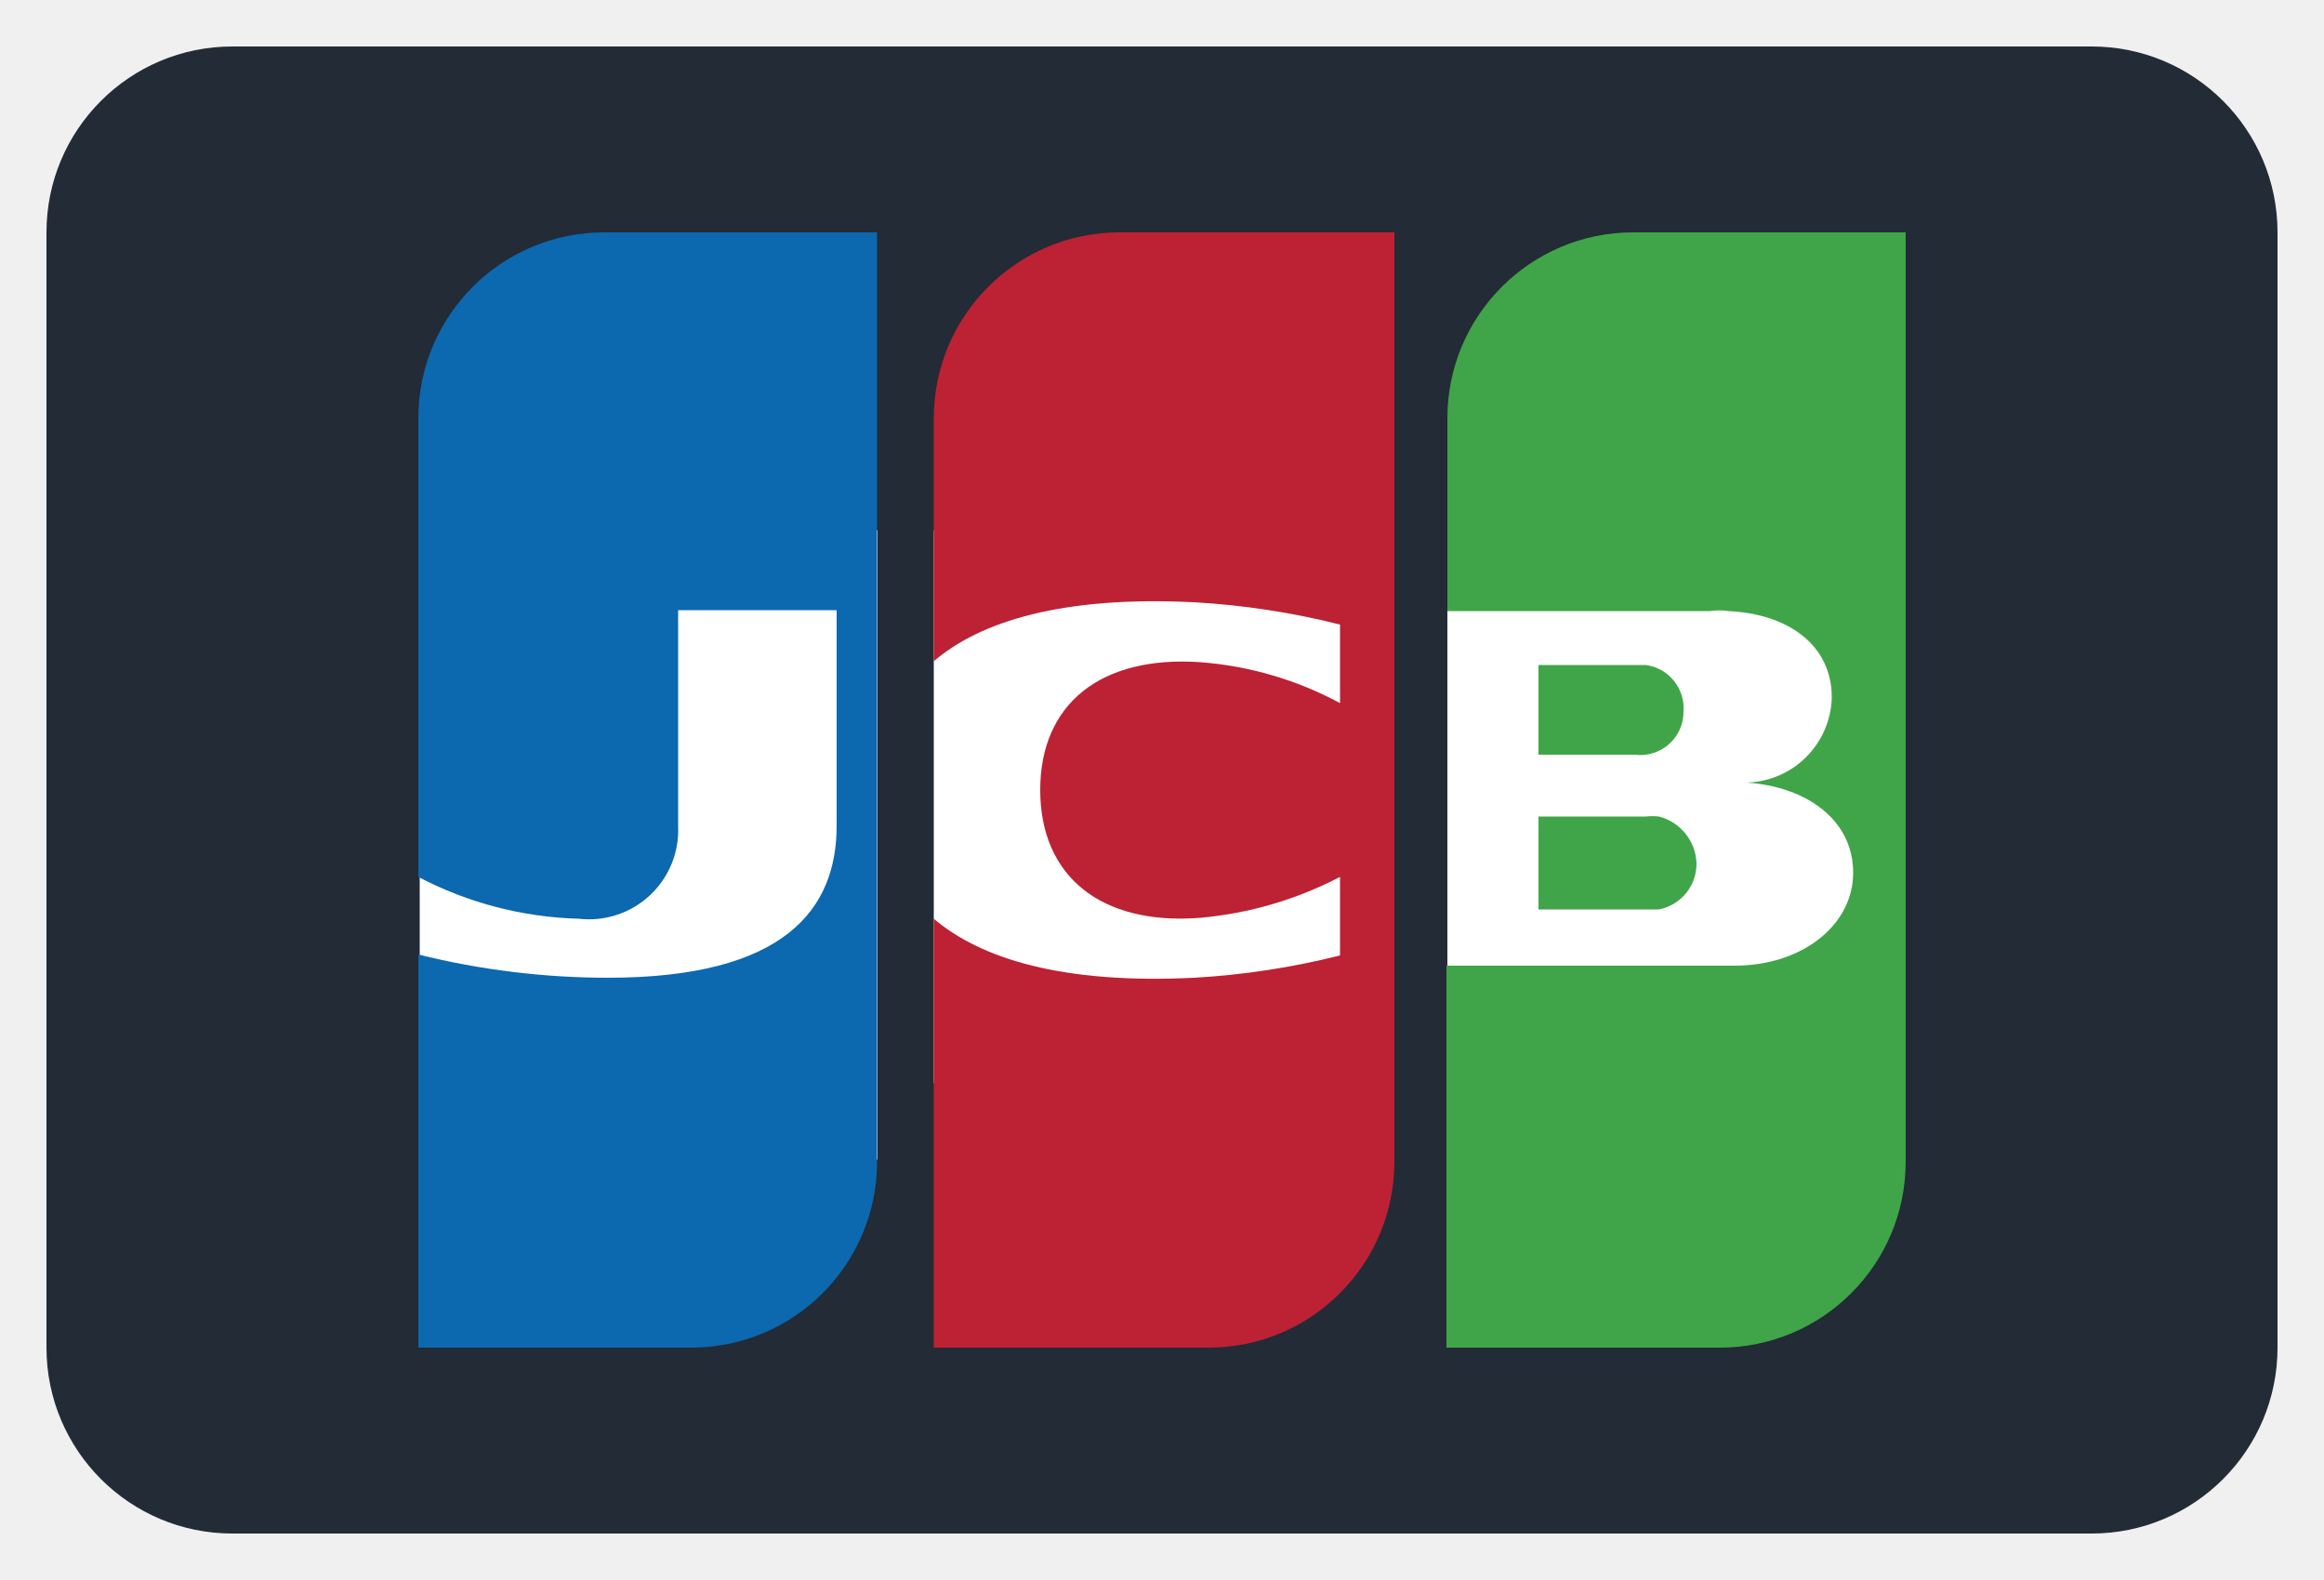
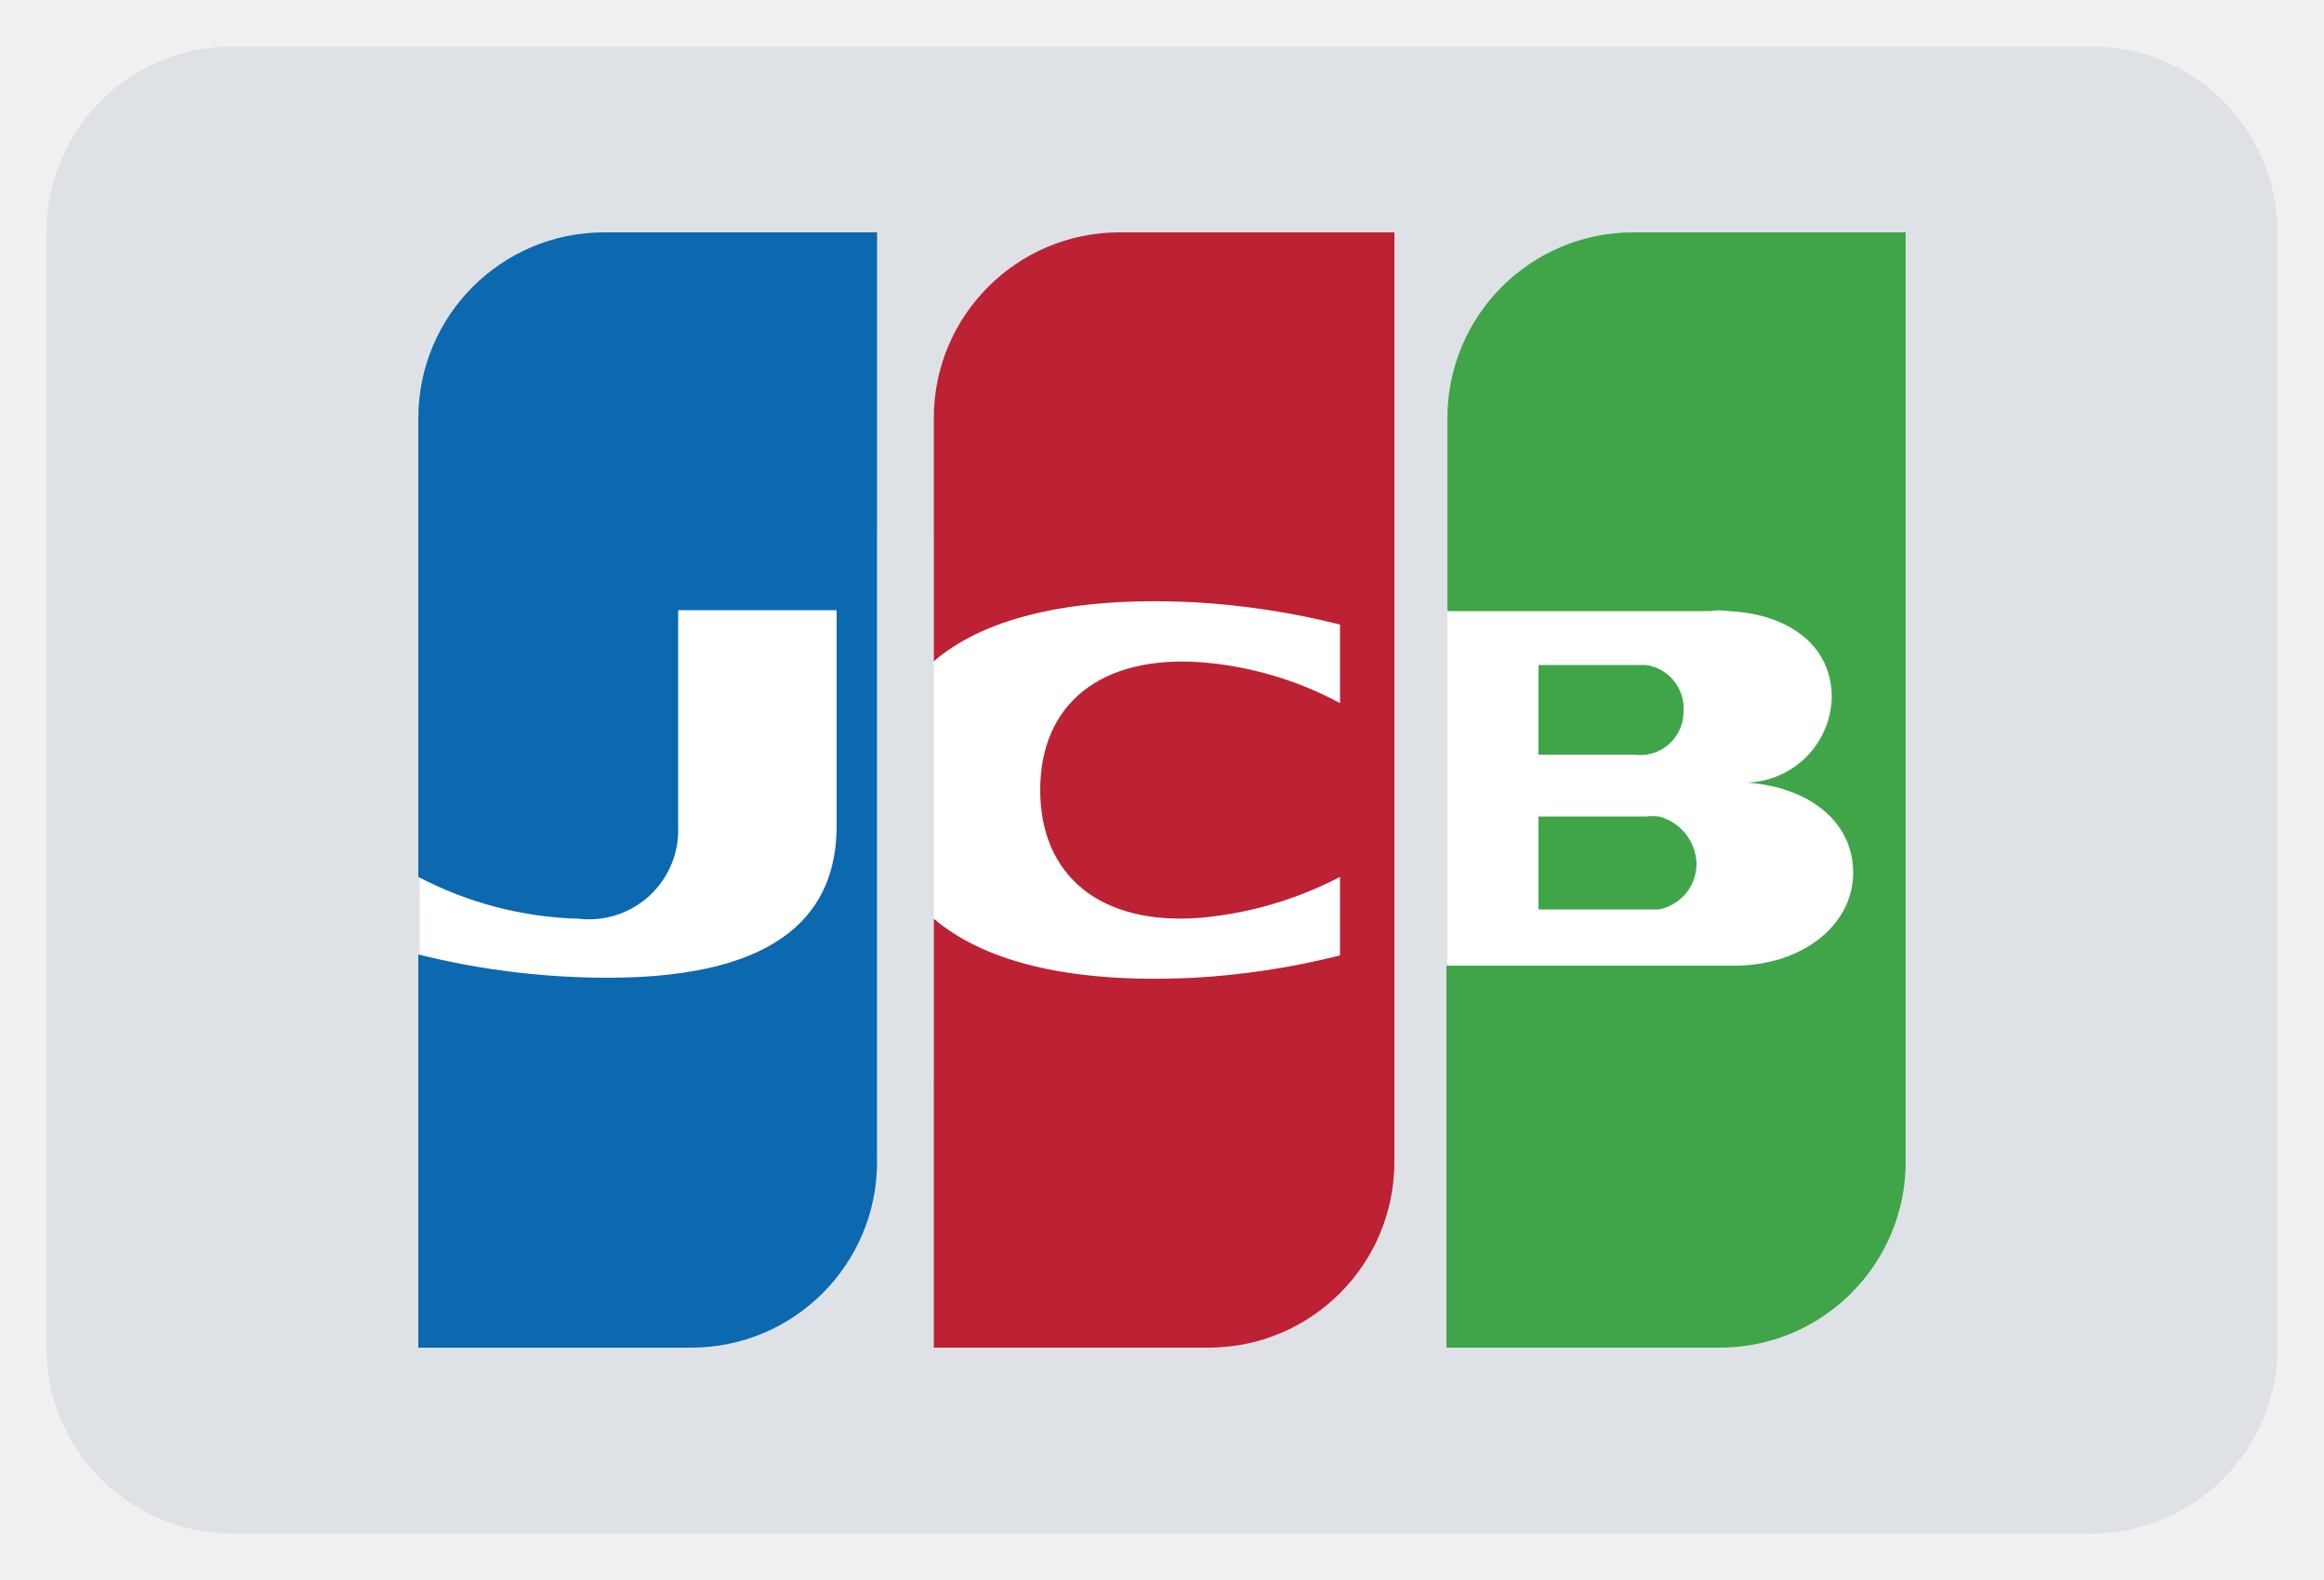
<svg xmlns="http://www.w3.org/2000/svg" viewBox="0 0 50 34">
-   <rect fill="#222b36" x="1" y="1" width="48" height="32" rx="4" />
+   <rect fill="#dee2e7" x="1" y="1" width="48" height="32" rx="4" />
  <path fill="#fff" d="M9.03 11.41h9.85v13.54H9.03zm11.06 0h9.87v11.9h-9.87zm11.05-.28h9.85v13.02h-9.85z" />
  <path fill="#40a548" d="M33.1 19.57h2.59a1 1 0 0 0 .81-1 1.08 1.08 0 0 0-.81-1 1.31 1.31 0 0 0-.28 0H33.1Z" />
  <path fill="#40a548" d="M35.14 5a4 4 0 0 0-4 4v4.15h5.65a1.34 1.34 0 0 1 .4 0c1.27.06 2.22.72 2.22 1.86a1.88 1.88 0 0 1-1.83 1.83c1.3.09 2.29.81 2.29 1.94s-1.1 2-2.55 2h-6.2V29H37a4 4 0 0 0 4-4V5Z" />
  <path fill="#40a548" d="M36.22 15.31a.94.94 0 0 0-.81-1H33.1v1.93h2.09a.81.81 0 0 0 .22 0 .93.93 0 0 0 .81-.94Z" />
  <path fill="#0c68af" d="M13 5a4 4 0 0 0-4 4v9.87a7.87 7.87 0 0 0 3.45.9 1.92 1.92 0 0 0 2.14-2v-4.64H18v4.64c0 1.8-1.12 3.27-4.92 3.27a16.94 16.94 0 0 1-4.08-.5V29h5.87a4 4 0 0 0 4-4V5Z" />
  <path fill="#bd2134" d="M24.09 5a4 4 0 0 0-4 4v5.23c1-.86 2.77-1.41 5.6-1.27a16.67 16.67 0 0 1 3.14.48v1.69a7.54 7.54 0 0 0-3-.88c-2.15-.15-3.45.9-3.45 2.75s1.3 2.92 3.45 2.75a8.06 8.06 0 0 0 3-.88v1.69a16.67 16.67 0 0 1-3.14.48c-2.83.14-4.59-.41-5.6-1.27V29H26a4 4 0 0 0 4-4V5Z" />
</svg>
